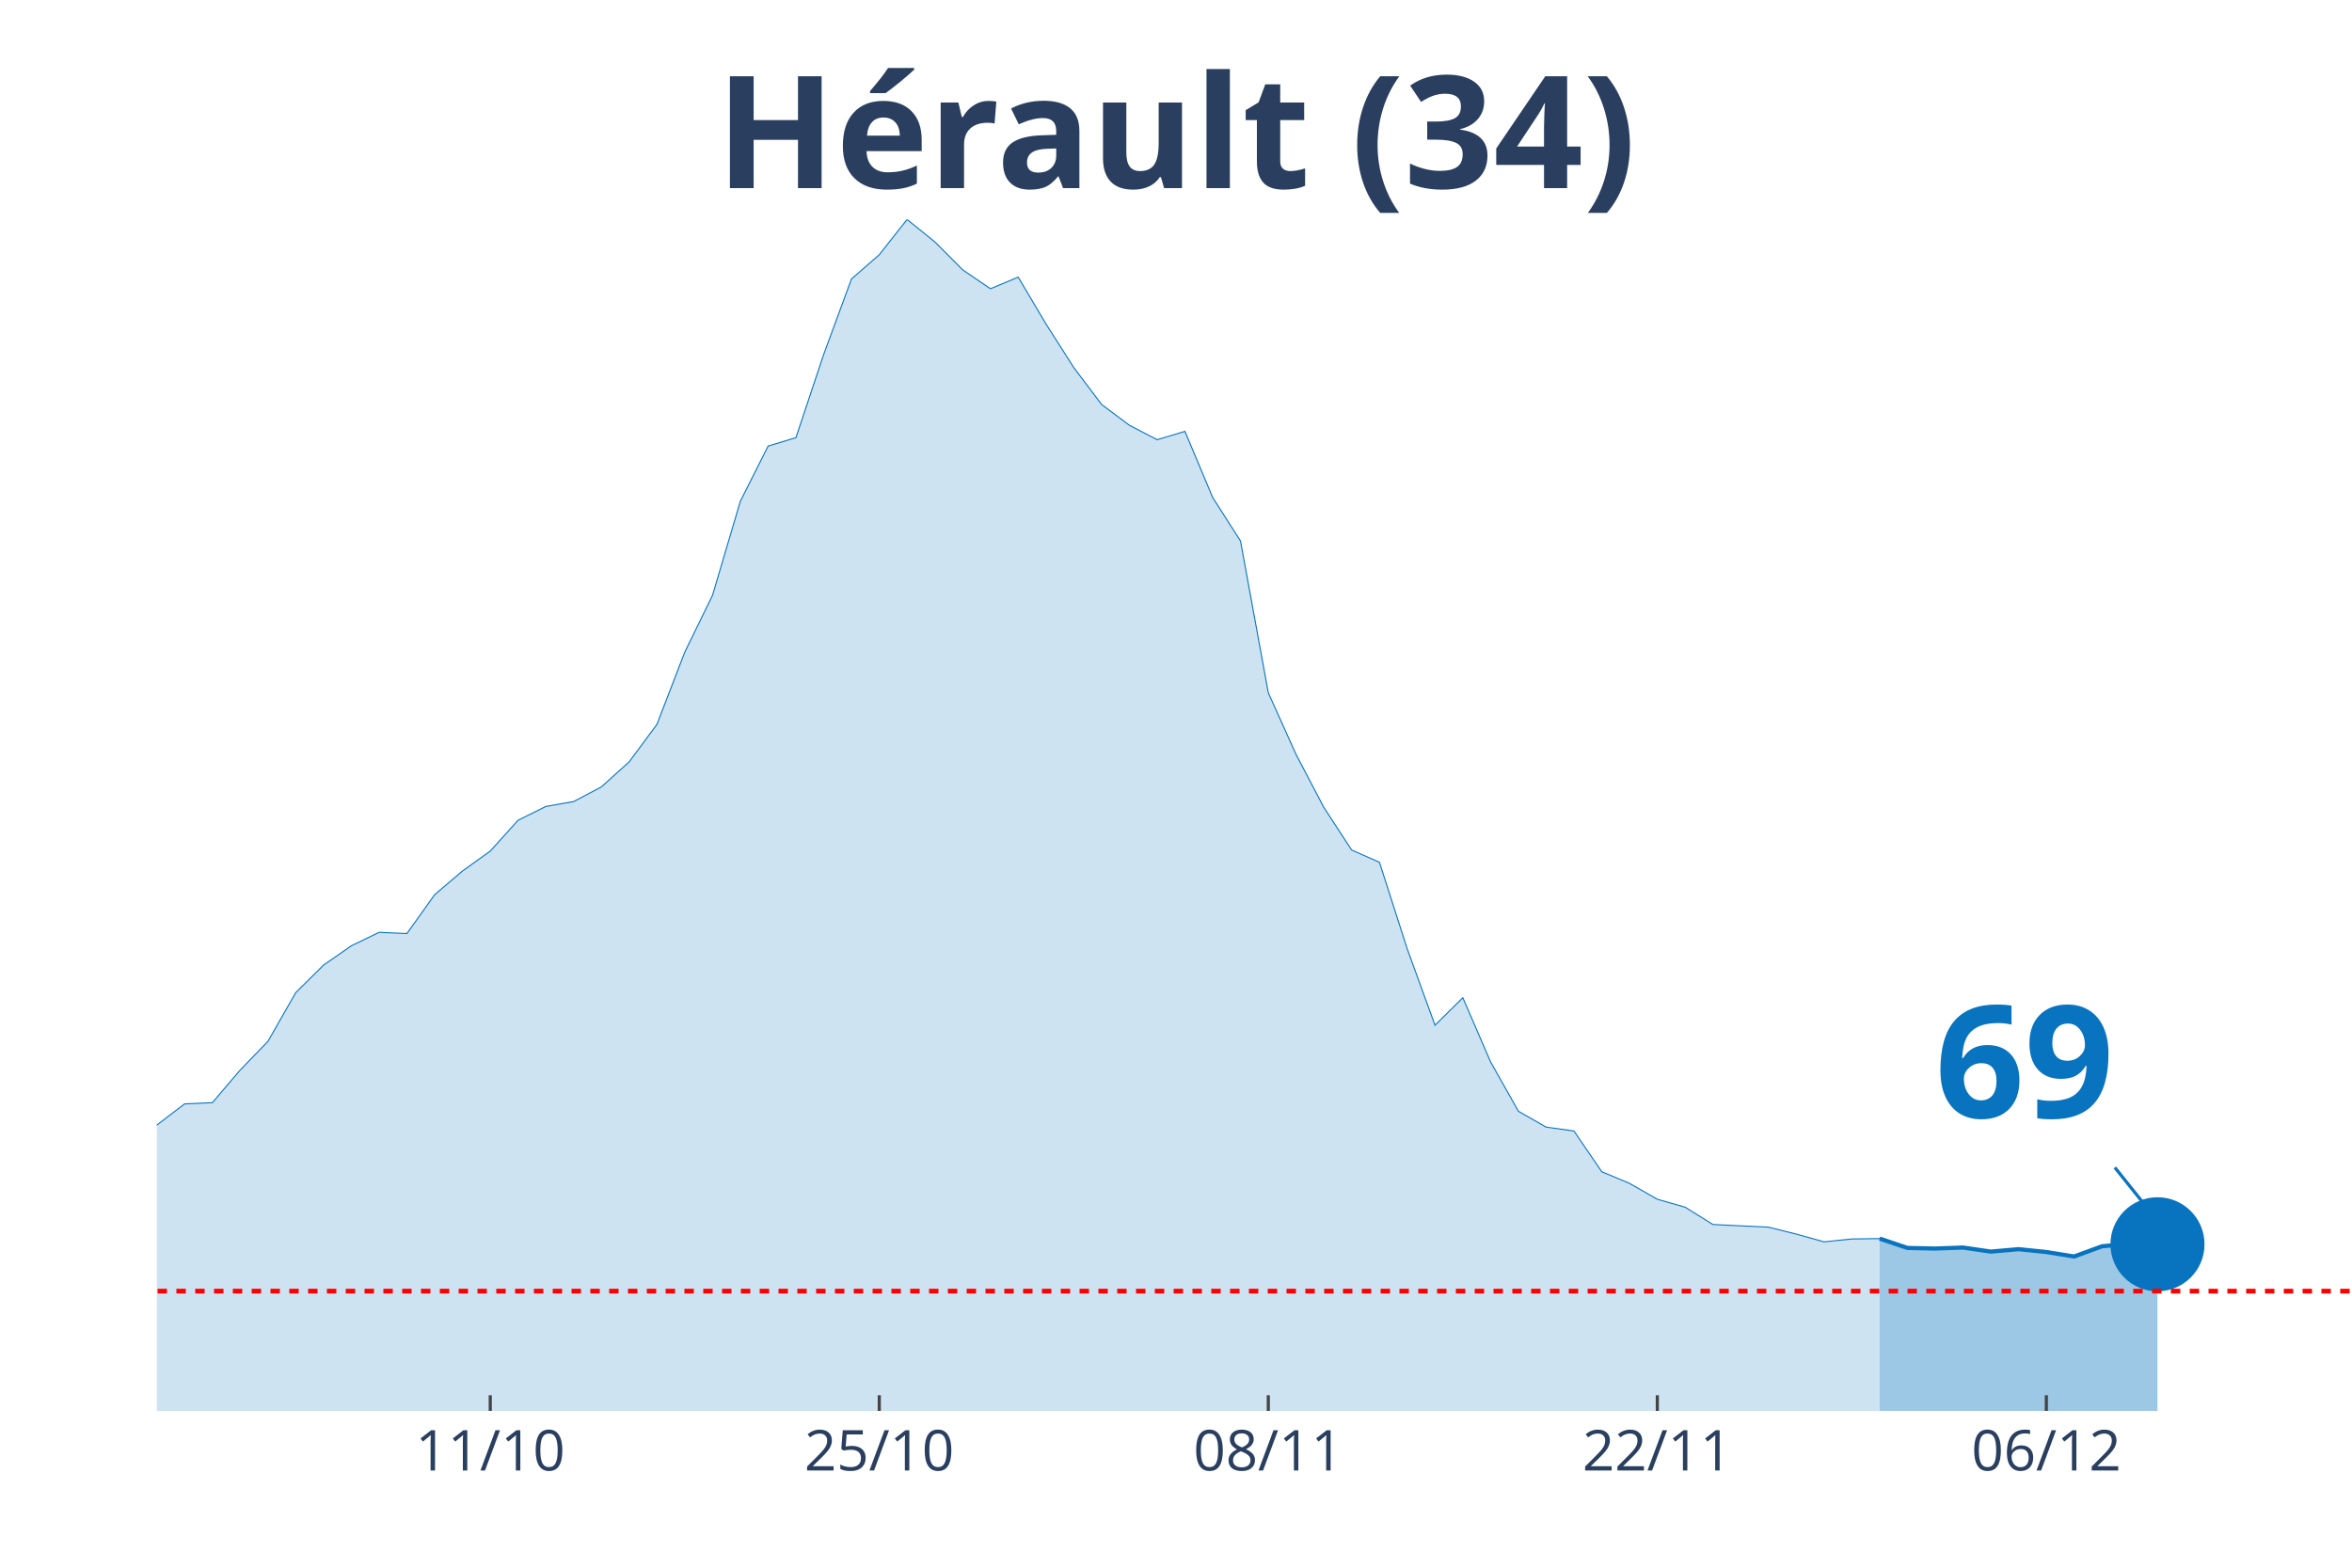
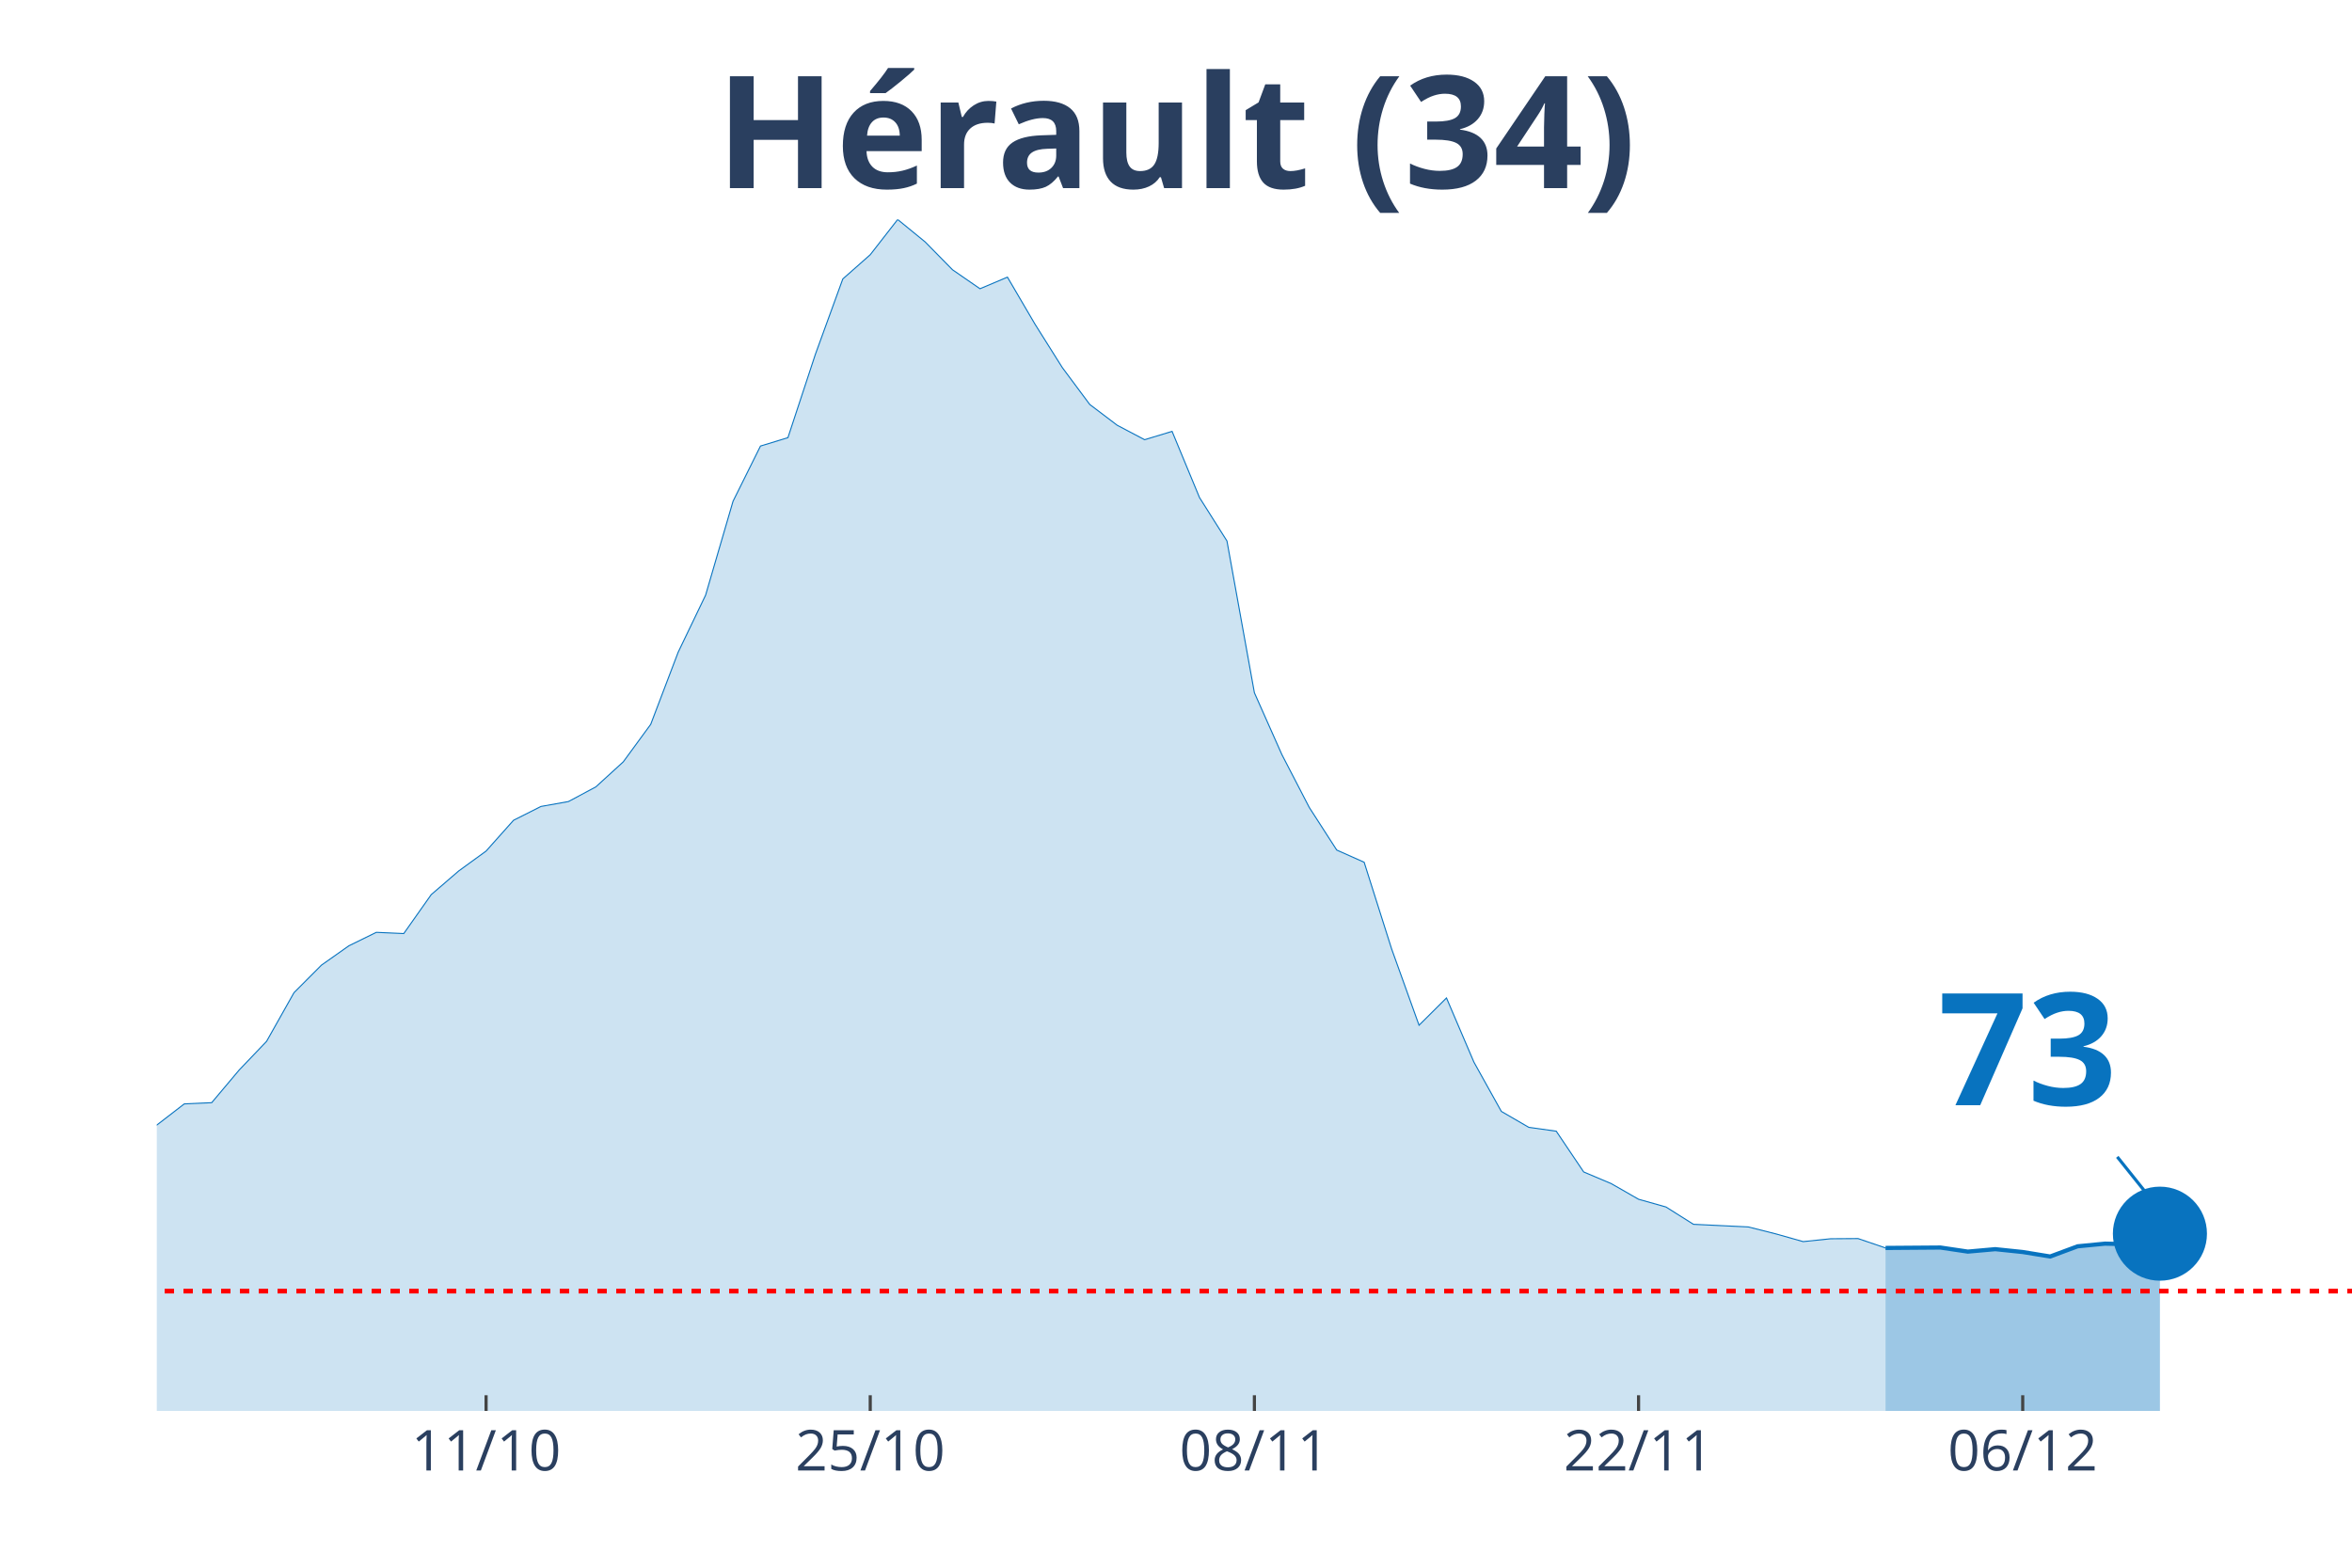
<svg xmlns="http://www.w3.org/2000/svg" class="main-svg" width="1125" height="750" style="" viewBox="0 0 750 500">
  <rect x="0" y="0" width="750" height="500" style="fill: rgb(0, 0, 0); fill-opacity: 0;" />
-   <defs id="defs-1b0d4c">
+   <defs id="defs-e90e2c">
    <g class="clips">
-       <clipPath id="clip1b0d4cxyplot" class="plotclip">
+       <clipPath id="clipe90e2cxyplot" class="plotclip">
        <rect width="700" height="380" />
      </clipPath>
-       <clipPath class="axesclip" id="clip1b0d4cx">
+       <clipPath class="axesclip" id="clipe90e2cx">
        <rect x="50" y="0" width="700" height="500" />
      </clipPath>
-       <clipPath class="axesclip" id="clip1b0d4cy">
+       <clipPath class="axesclip" id="clipe90e2cy">
        <rect x="0" y="70" width="750" height="380" />
      </clipPath>
-       <clipPath class="axesclip" id="clip1b0d4cxy">
+       <clipPath class="axesclip" id="clipe90e2cxy">
        <rect x="50" y="70" width="700" height="380" />
      </clipPath>
    </g>
    <g class="gradients" />
  </defs>
  <g class="bglayer">
    <rect class="bg" x="50" y="70" width="700" height="380" style="fill: rgb(0, 0, 0); fill-opacity: 0; stroke-width: 0;" />
  </g>
  <g class="layer-below">
    <g class="imagelayer" />
    <g class="shapelayer" />
  </g>
  <g class="cartesianlayer">
    <g class="subplot xy">
      <g class="layer-subplot">
        <g class="shapelayer" />
        <g class="imagelayer" />
      </g>
      <g class="gridlayer">
        <g class="x">
-           <path class="xgrid crisp" transform="translate(156.33,0)" d="M0,70v380" style="stroke: rgb(255, 255, 255); stroke-opacity: 1; stroke-width: 1px;" />
-           <path class="xgrid crisp" transform="translate(280.38,0)" d="M0,70v380" style="stroke: rgb(255, 255, 255); stroke-opacity: 1; stroke-width: 1px;" />
-           <path class="xgrid crisp" transform="translate(404.43,0)" d="M0,70v380" style="stroke: rgb(255, 255, 255); stroke-opacity: 1; stroke-width: 1px;" />
-           <path class="xgrid crisp" transform="translate(528.48,0)" d="M0,70v380" style="stroke: rgb(255, 255, 255); stroke-opacity: 1; stroke-width: 1px;" />
-           <path class="xgrid crisp" transform="translate(652.53,0)" d="M0,70v380" style="stroke: rgb(255, 255, 255); stroke-opacity: 1; stroke-width: 1px;" />
+           <path class="xgrid crisp" transform="translate(155,0)" d="M0,70v380" style="stroke: rgb(255, 255, 255); stroke-opacity: 1; stroke-width: 1px;" />
+           <path class="xgrid crisp" transform="translate(277.5,0)" d="M0,70v380" style="stroke: rgb(255, 255, 255); stroke-opacity: 1; stroke-width: 1px;" />
+           <path class="xgrid crisp" transform="translate(400,0)" d="M0,70v380" style="stroke: rgb(255, 255, 255); stroke-opacity: 1; stroke-width: 1px;" />
+           <path class="xgrid crisp" transform="translate(522.5,0)" d="M0,70v380" style="stroke: rgb(255, 255, 255); stroke-opacity: 1; stroke-width: 1px;" />
+           <path class="xgrid crisp" transform="translate(645,0)" d="M0,70v380" style="stroke: rgb(255, 255, 255); stroke-opacity: 1; stroke-width: 1px;" />
        </g>
        <g class="y" />
      </g>
      <g class="zerolinelayer" />
      <path class="xlines-below" />
      <path class="ylines-below" />
      <g class="overlines-below" />
      <g class="xaxislayer-below" />
      <g class="yaxislayer-below" />
      <g class="overaxes-below" />
-       <g class="plot" transform="translate(50, 70)" clip-path="url('#clip1b0d4cxyplot')">
+       <g class="plot" transform="translate(50, 70)" clip-path="url('#clipe90e2cxyplot')">
        <g class="scatterlayer mlayer">
-           <g class="trace scatter trace22f017" style="stroke-miterlimit: 2;">
+           <g class="trace scatter tracee6c142" style="stroke-miterlimit: 2;">
            <g class="fills">
              <g>
-                 <path class="js-fill" d="M549.37,380L-1205.06,380L-1205.06,376.56L-1072.15,379.03L-1063.29,379.03L-637.97,376.43L-629.11,376.3L-478.48,367.85L-469.62,365.96L-425.32,348.74L-416.46,348.94L-389.87,328.08L-381.01,321.32L-354.43,311.06L-345.57,311.25L-283.54,305.4L-274.68,307.29L-221.52,306.51L-212.66,304.43L-194.94,303.58L-186.08,305.92L-150.63,303.45L-141.77,304.43L-132.91,303.65L-124.05,299.69L-106.33,298.32L-97.47,298.84L-70.89,304.36L-62.03,307.42L-53.16,305.21L-44.3,305.34L-35.44,307.94L-26.58,306.38L-8.86,297.48L0,288.83L8.86,282.08L17.72,281.69L26.58,271.29L35.44,262.13L44.3,246.6L53.16,237.82L62.03,231.65L70.89,227.36L79.75,227.75L88.61,215.34L97.47,207.8L106.33,201.44L115.19,191.62L124.05,187.21L132.91,185.65L141.77,180.97L150.63,172.98L159.49,161.02L168.35,138.02L177.22,119.82L186.08,89.87L194.94,72.26L203.8,69.59L212.66,43.02L221.52,18.97L230.38,11.24L239.24,0L248.1,7.15L256.96,16.05L265.82,22.09L274.68,18.39L283.54,33.33L292.41,47.24L301.27,59L310.13,65.63L318.99,70.24L327.85,67.58L336.71,88.7L345.57,102.54L354.43,150.95L363.29,170.64L372.15,187.53L381.01,201.11L389.87,205.01L398.73,232.63L407.59,256.99L416.46,248.22L425.32,268.69L434.18,284.42L443.04,289.48L451.9,290.72L460.76,303.71L469.62,307.42L478.48,312.49L487.34,315.02L496.2,320.54L513.92,321.39L522.78,323.6L531.65,326.07L540.51,325.16L549.37,325.03" style="fill: rgb(8, 115, 191); fill-opacity: 0.2; stroke-width: 0;" />
+                 <path class="js-fill" d="M551.25,380L-1190,380L-1190,376.56L-1067.5,379.03L-1058.75,379.03L-560,373.96L-551.25,372.4L-490,369.41L-481.25,368.11L-455,362.59L-446.25,357.71L-428.75,348.23L-420,348.74L-411.25,348.94L-402.5,339.71L-376.25,321.32L-367.5,316.9L-350,311.06L-341.25,311.25L-280,305.4L-271.25,307.29L-218.75,306.51L-210,304.43L-192.5,303.58L-183.75,305.92L-148.75,303.45L-140,304.43L-131.25,303.65L-122.5,299.69L-105,298.32L-96.25,298.84L-70,304.36L-61.25,307.42L-52.5,305.21L-43.75,305.34L-35,307.94L-26.25,306.38L-8.75,297.48L0,288.83L8.75,282.08L17.5,281.69L26.25,271.29L35,262.13L43.75,246.6L52.5,237.82L61.25,231.65L70,227.36L78.75,227.75L87.5,215.34L96.25,207.8L105,201.44L113.75,191.62L122.5,187.21L131.25,185.65L140,180.97L148.75,172.98L157.5,161.02L166.25,138.02L175,119.82L183.75,89.87L192.5,72.26L201.25,69.59L210,43.02L218.75,18.97L227.5,11.24L236.25,0L245,7.15L253.75,16.05L262.5,22.09L271.25,18.39L280,33.33L288.75,47.24L297.5,59L306.25,65.63L315,70.24L323.75,67.58L332.5,88.7L341.25,102.54L350,150.95L358.75,170.64L367.5,187.53L376.25,201.11L385,205.01L393.75,232.63L402.5,256.99L411.25,248.29L420,268.76L428.75,284.48L437.5,289.55L446.25,290.78L455,303.78L463.75,307.48L472.5,312.49L481.25,314.96L490,320.48L507.5,321.32L516.25,323.53L525,326L533.75,325.09L542.5,325.03L551.25,328.02" style="fill: rgb(8, 115, 191); fill-opacity: 0.2; stroke-width: 0;" />
              </g>
            </g>
            <g class="errorbars" />
            <g class="lines">
-               <path class="js-line" d="M-1205.06,376.56L-1072.15,379.03L-1063.29,379.03L-637.97,376.43L-629.11,376.3L-478.48,367.85L-469.62,365.96L-425.32,348.74L-416.46,348.94L-389.87,328.08L-381.01,321.32L-354.43,311.06L-345.57,311.25L-283.54,305.4L-274.68,307.29L-221.52,306.51L-212.66,304.43L-194.94,303.58L-186.08,305.92L-150.63,303.45L-141.77,304.43L-132.91,303.65L-124.05,299.69L-106.33,298.32L-97.47,298.84L-70.89,304.36L-62.03,307.42L-53.16,305.21L-44.3,305.34L-35.44,307.94L-26.58,306.38L-8.86,297.48L0,288.83L8.86,282.08L17.72,281.69L26.58,271.29L35.44,262.13L44.3,246.6L53.16,237.82L62.03,231.65L70.89,227.36L79.75,227.75L88.61,215.34L97.47,207.8L106.33,201.44L115.19,191.62L124.05,187.21L132.91,185.65L141.77,180.97L150.63,172.98L159.49,161.02L168.35,138.02L177.22,119.82L186.08,89.87L194.94,72.26L203.8,69.59L212.66,43.02L221.52,18.97L230.38,11.24L239.24,0L248.1,7.15L256.96,16.05L265.82,22.09L274.68,18.39L283.54,33.33L292.41,47.24L301.27,59L310.13,65.63L318.99,70.24L327.85,67.58L336.71,88.7L345.57,102.54L354.43,150.95L363.29,170.64L372.15,187.53L381.01,201.11L389.87,205.01L398.73,232.63L407.59,256.99L416.46,248.22L425.32,268.69L434.18,284.42L443.04,289.48L451.9,290.72L460.76,303.71L469.62,307.42L478.48,312.49L487.34,315.02L496.2,320.54L513.92,321.39L522.78,323.6L531.65,326.07L540.51,325.16L549.37,325.03" style="vector-effect: non-scaling-stroke; fill: none; stroke: rgb(8, 115, 191); stroke-opacity: 1; stroke-width: 0.5px; opacity: 1;" />
+               <path class="js-line" d="M-1190,376.56L-1067.5,379.03L-1058.75,379.03L-560,373.96L-551.25,372.4L-490,369.41L-481.25,368.11L-455,362.59L-446.25,357.71L-428.75,348.23L-420,348.74L-411.25,348.94L-402.5,339.71L-376.25,321.32L-367.5,316.9L-350,311.06L-341.25,311.25L-280,305.4L-271.25,307.29L-218.75,306.51L-210,304.43L-192.5,303.58L-183.75,305.92L-148.75,303.45L-140,304.43L-131.25,303.65L-122.5,299.69L-105,298.32L-96.25,298.84L-70,304.36L-61.25,307.42L-52.5,305.21L-43.75,305.34L-35,307.94L-26.25,306.38L-8.75,297.48L0,288.83L8.75,282.08L17.5,281.69L26.25,271.29L35,262.13L43.75,246.6L52.5,237.82L61.25,231.65L70,227.36L78.75,227.75L87.5,215.34L96.25,207.8L105,201.44L113.75,191.62L122.5,187.21L131.25,185.65L140,180.97L148.75,172.98L157.5,161.02L166.25,138.02L175,119.82L183.75,89.87L192.5,72.26L201.25,69.59L210,43.02L218.75,18.97L227.5,11.24L236.25,0L245,7.15L253.75,16.05L262.5,22.09L271.25,18.39L280,33.33L288.75,47.24L297.5,59L306.25,65.63L315,70.24L323.75,67.58L332.5,88.7L341.25,102.54L350,150.95L358.75,170.64L367.5,187.53L376.25,201.11L385,205.01L393.75,232.63L402.5,256.99L411.25,248.29L420,268.76L428.75,284.48L437.5,289.55L446.25,290.78L455,303.78L463.75,307.48L472.5,312.49L481.25,314.96L490,320.48L507.5,321.32L516.25,323.53L525,326L533.75,325.09L542.5,325.03L551.25,328.02" style="vector-effect: non-scaling-stroke; fill: none; stroke: rgb(8, 115, 191); stroke-opacity: 1; stroke-width: 0.5px; opacity: 1;" />
            </g>
            <g class="points" />
            <g class="text" />
          </g>
-           <g class="trace scatter trace5ff9ff" style="stroke-miterlimit: 2;">
+           <g class="trace scatter trace071cba" style="stroke-miterlimit: 2;">
            <g class="fills">
              <g>
-                 <path class="js-fill" d="M637.97,380L549.37,380L549.37,325.03L558.23,328.02L567.09,328.21L575.95,327.89L584.81,329.19L593.67,328.41L602.53,329.32L611.39,330.75L620.25,327.5L629.11,326.65L637.97,326.85" style="fill: rgb(8, 115, 191); fill-opacity: 0.4; stroke-width: 0;" />
+                 <path class="js-fill" d="M638.75,380L551.25,380L551.25,328.02L568.75,327.89L577.5,329.19L586.25,328.41L595,329.32L603.75,330.75L612.5,327.5L621.25,326.65L630,326.85L638.75,323.47" style="fill: rgb(8, 115, 191); fill-opacity: 0.4; stroke-width: 0;" />
              </g>
            </g>
            <g class="errorbars" />
            <g class="lines">
-               <path class="js-line" d="M549.37,325.03L558.23,328.02L567.09,328.21L575.95,327.89L584.81,329.19L593.67,328.41L602.53,329.32L611.39,330.75L620.25,327.5L629.11,326.65L637.97,326.85" style="vector-effect: non-scaling-stroke; fill: none; stroke: rgb(8, 115, 191); stroke-opacity: 1; stroke-width: 2px; opacity: 1;" />
+               <path class="js-line" d="M551.25,328.02L568.75,327.89L577.5,329.19L586.25,328.41L595,329.32L603.75,330.75L612.5,327.5L621.25,326.65L630,326.85L638.75,323.47" style="vector-effect: non-scaling-stroke; fill: none; stroke: rgb(8, 115, 191); stroke-opacity: 1; stroke-width: 2px; opacity: 1;" />
            </g>
            <g class="points" />
            <g class="text" />
          </g>
-           <g class="trace scatter tracec873f7" style="stroke-miterlimit: 2; opacity: 1;">
+           <g class="trace scatter trace351d32" style="stroke-miterlimit: 2; opacity: 1;">
            <g class="fills" />
            <g class="errorbars" />
            <g class="lines" />
            <g class="points">
-               <path class="point" transform="translate(637.97,326.85)" d="M15,0A15,15 0 1,1 0,-15A15,15 0 0,1 15,0Z" style="opacity: 1; stroke-width: 0px; fill: rgb(8, 115, 191); fill-opacity: 1;" />
+               <path class="point" transform="translate(638.75,323.47)" d="M15,0A15,15 0 1,1 0,-15A15,15 0 0,1 15,0Z" style="opacity: 1; stroke-width: 0px; fill: rgb(8, 115, 191); fill-opacity: 1;" />
            </g>
            <g class="text" />
          </g>
        </g>
      </g>
      <g class="overplot" />
      <path class="xlines-above crisp" style="fill: none; stroke-width: 1px; stroke: rgb(0, 0, 0); stroke-opacity: 0;" d="" />
      <path class="ylines-above crisp" style="fill: none;" d="M0,0" />
      <g class="overlines-above" />
      <g class="xaxislayer-above">
-         <path class="xtick ticks crisp" d="M0,450v-5" transform="translate(156.33,0)" style="stroke: rgb(68, 68, 68); stroke-opacity: 1; stroke-width: 1px;" />
-         <path class="xtick ticks crisp" d="M0,450v-5" transform="translate(280.38,0)" style="stroke: rgb(68, 68, 68); stroke-opacity: 1; stroke-width: 1px;" />
-         <path class="xtick ticks crisp" d="M0,450v-5" transform="translate(404.43,0)" style="stroke: rgb(68, 68, 68); stroke-opacity: 1; stroke-width: 1px;" />
-         <path class="xtick ticks crisp" d="M0,450v-5" transform="translate(528.48,0)" style="stroke: rgb(68, 68, 68); stroke-opacity: 1; stroke-width: 1px;" />
-         <path class="xtick ticks crisp" d="M0,450v-5" transform="translate(652.53,0)" style="stroke: rgb(68, 68, 68); stroke-opacity: 1; stroke-width: 1px;" />
+         <path class="xtick ticks crisp" d="M0,450v-5" transform="translate(155,0)" style="stroke: rgb(68, 68, 68); stroke-opacity: 1; stroke-width: 1px;" />
+         <path class="xtick ticks crisp" d="M0,450v-5" transform="translate(277.5,0)" style="stroke: rgb(68, 68, 68); stroke-opacity: 1; stroke-width: 1px;" />
+         <path class="xtick ticks crisp" d="M0,450v-5" transform="translate(400,0)" style="stroke: rgb(68, 68, 68); stroke-opacity: 1; stroke-width: 1px;" />
+         <path class="xtick ticks crisp" d="M0,450v-5" transform="translate(522.5,0)" style="stroke: rgb(68, 68, 68); stroke-opacity: 1; stroke-width: 1px;" />
+         <path class="xtick ticks crisp" d="M0,450v-5" transform="translate(645,0)" style="stroke: rgb(68, 68, 68); stroke-opacity: 1; stroke-width: 1px;" />
        <g class="xtick">
-           <text text-anchor="middle" x="0" y="469" transform="translate(156.33,0)" style="font-family: 'Open Sans', verdana, arial, sans-serif; font-size: 18px; fill: rgb(42, 63, 95); fill-opacity: 1; white-space: pre;">11/10</text>
+           <text text-anchor="middle" x="0" y="469" transform="translate(155,0)" style="font-family: 'Open Sans', verdana, arial, sans-serif; font-size: 18px; fill: rgb(42, 63, 95); fill-opacity: 1; white-space: pre;">11/10</text>
        </g>
        <g class="xtick">
-           <text text-anchor="middle" x="0" y="469" transform="translate(280.38,0)" style="font-family: 'Open Sans', verdana, arial, sans-serif; font-size: 18px; fill: rgb(42, 63, 95); fill-opacity: 1; white-space: pre;">25/10</text>
+           <text text-anchor="middle" x="0" y="469" transform="translate(277.5,0)" style="font-family: 'Open Sans', verdana, arial, sans-serif; font-size: 18px; fill: rgb(42, 63, 95); fill-opacity: 1; white-space: pre;">25/10</text>
        </g>
        <g class="xtick">
-           <text text-anchor="middle" x="0" y="469" transform="translate(404.43,0)" style="font-family: 'Open Sans', verdana, arial, sans-serif; font-size: 18px; fill: rgb(42, 63, 95); fill-opacity: 1; white-space: pre;">08/11</text>
+           <text text-anchor="middle" x="0" y="469" transform="translate(400,0)" style="font-family: 'Open Sans', verdana, arial, sans-serif; font-size: 18px; fill: rgb(42, 63, 95); fill-opacity: 1; white-space: pre;">08/11</text>
        </g>
        <g class="xtick">
-           <text text-anchor="middle" x="0" y="469" transform="translate(528.48,0)" style="font-family: 'Open Sans', verdana, arial, sans-serif; font-size: 18px; fill: rgb(42, 63, 95); fill-opacity: 1; white-space: pre;">22/11</text>
+           <text text-anchor="middle" x="0" y="469" transform="translate(522.5,0)" style="font-family: 'Open Sans', verdana, arial, sans-serif; font-size: 18px; fill: rgb(42, 63, 95); fill-opacity: 1; white-space: pre;">22/11</text>
        </g>
        <g class="xtick">
-           <text text-anchor="middle" x="0" y="469" transform="translate(652.53,0)" style="font-family: 'Open Sans', verdana, arial, sans-serif; font-size: 18px; fill: rgb(42, 63, 95); fill-opacity: 1; white-space: pre;">06/12</text>
+           <text text-anchor="middle" x="0" y="469" transform="translate(645,0)" style="font-family: 'Open Sans', verdana, arial, sans-serif; font-size: 18px; fill: rgb(42, 63, 95); fill-opacity: 1; white-space: pre;">06/12</text>
        </g>
      </g>
      <g class="yaxislayer-above" />
      <g class="overaxes-above" />
    </g>
  </g>
  <g class="polarlayer" />
  <g class="ternarylayer" />
  <g class="geolayer" />
  <g class="funnelarealayer" />
  <g class="pielayer" />
  <g class="treemaplayer" />
  <g class="sunburstlayer" />
  <g class="glimages" />
-   <defs id="topdefs-1b0d4c">
+   <defs id="topdefs-e90e2c">
    <g class="clips" />
  </defs>
  <g class="layer-above">
    <g class="imagelayer" />
    <g class="shapelayer">
-       <path data-index="0" fill-rule="evenodd" d="M-4929.75,411.79L1547.47,411.79" clip-path="url('#clip1b0d4cxy')" style="opacity: 1; stroke: rgb(255, 0, 0); stroke-opacity: 1; fill: rgb(0, 0, 0); fill-opacity: 0; stroke-dasharray: 3px, 3px; stroke-width: 1.5px;" />
+       <path data-index="0" fill-rule="evenodd" d="M-4867.5,411.79L1528.75,411.79" clip-path="url('#clipe90e2cxy')" style="opacity: 1; stroke: rgb(255, 0, 0); stroke-opacity: 1; fill: rgb(0, 0, 0); fill-opacity: 0; stroke-dasharray: 3px, 3px; stroke-width: 1.5px;" />
    </g>
  </g>
  <g class="infolayer">
    <g class="g-gtitle">
      <text class="gtitle" x="375" y="25" text-anchor="middle" dy="0.7em" style="font-family: 'Open Sans', verdana, arial, sans-serif; font-size: 50px; fill: rgb(42, 63, 95); opacity: 1; font-weight: normal; white-space: pre;">
        <tspan style="font-weight:bold">Hérault (34)</tspan>
      </text>
    </g>
    <g class="g-xtitle" />
    <g class="annotation" data-index="0" style="opacity: 1;">
-       <g class="annotation-text-g" transform="rotate(0,645.97,336.85)">
-         <g class="cursor-pointer" transform="translate(602, 301)">
+       <g class="annotation-text-g" transform="rotate(0,646.75,333.47)">
+         <g class="cursor-pointer" transform="translate(603, 297)">
          <rect class="bg" x="0.5" y="0.5" width="86" height="71" style="stroke-width: 1px; stroke: rgb(0, 0, 0); stroke-opacity: 0; fill: rgb(255, 255, 255); fill-opacity: 0.6;" />
          <text class="annotation-text" text-anchor="middle" x="43.531" y="55.5" style="font-family: 'Open Sans', verdana, arial, sans-serif; font-size: 50px; fill: rgb(8, 115, 191); fill-opacity: 1; white-space: pre;">
-             <tspan style="font-weight:bold">69 </tspan>
+             <tspan style="font-weight:bold">73 </tspan>
          </text>
        </g>
      </g>
      <g class="annotation-arrow-g" style="opacity: 1;">
-         <path d="M674.37,372.35L685.97,386.85" style="stroke-width: 1px; stroke: rgb(8, 115, 191); stroke-opacity: 1; stroke-dasharray: 0px, 0px, 18.569px, 18.569px;" />
+         <path d="M675.15,368.97L686.75,383.47" style="stroke-width: 1px; stroke: rgb(8, 115, 191); stroke-opacity: 1; stroke-dasharray: 0px, 0px, 18.569px, 18.569px;" />
      </g>
    </g>
  </g>
</svg>
